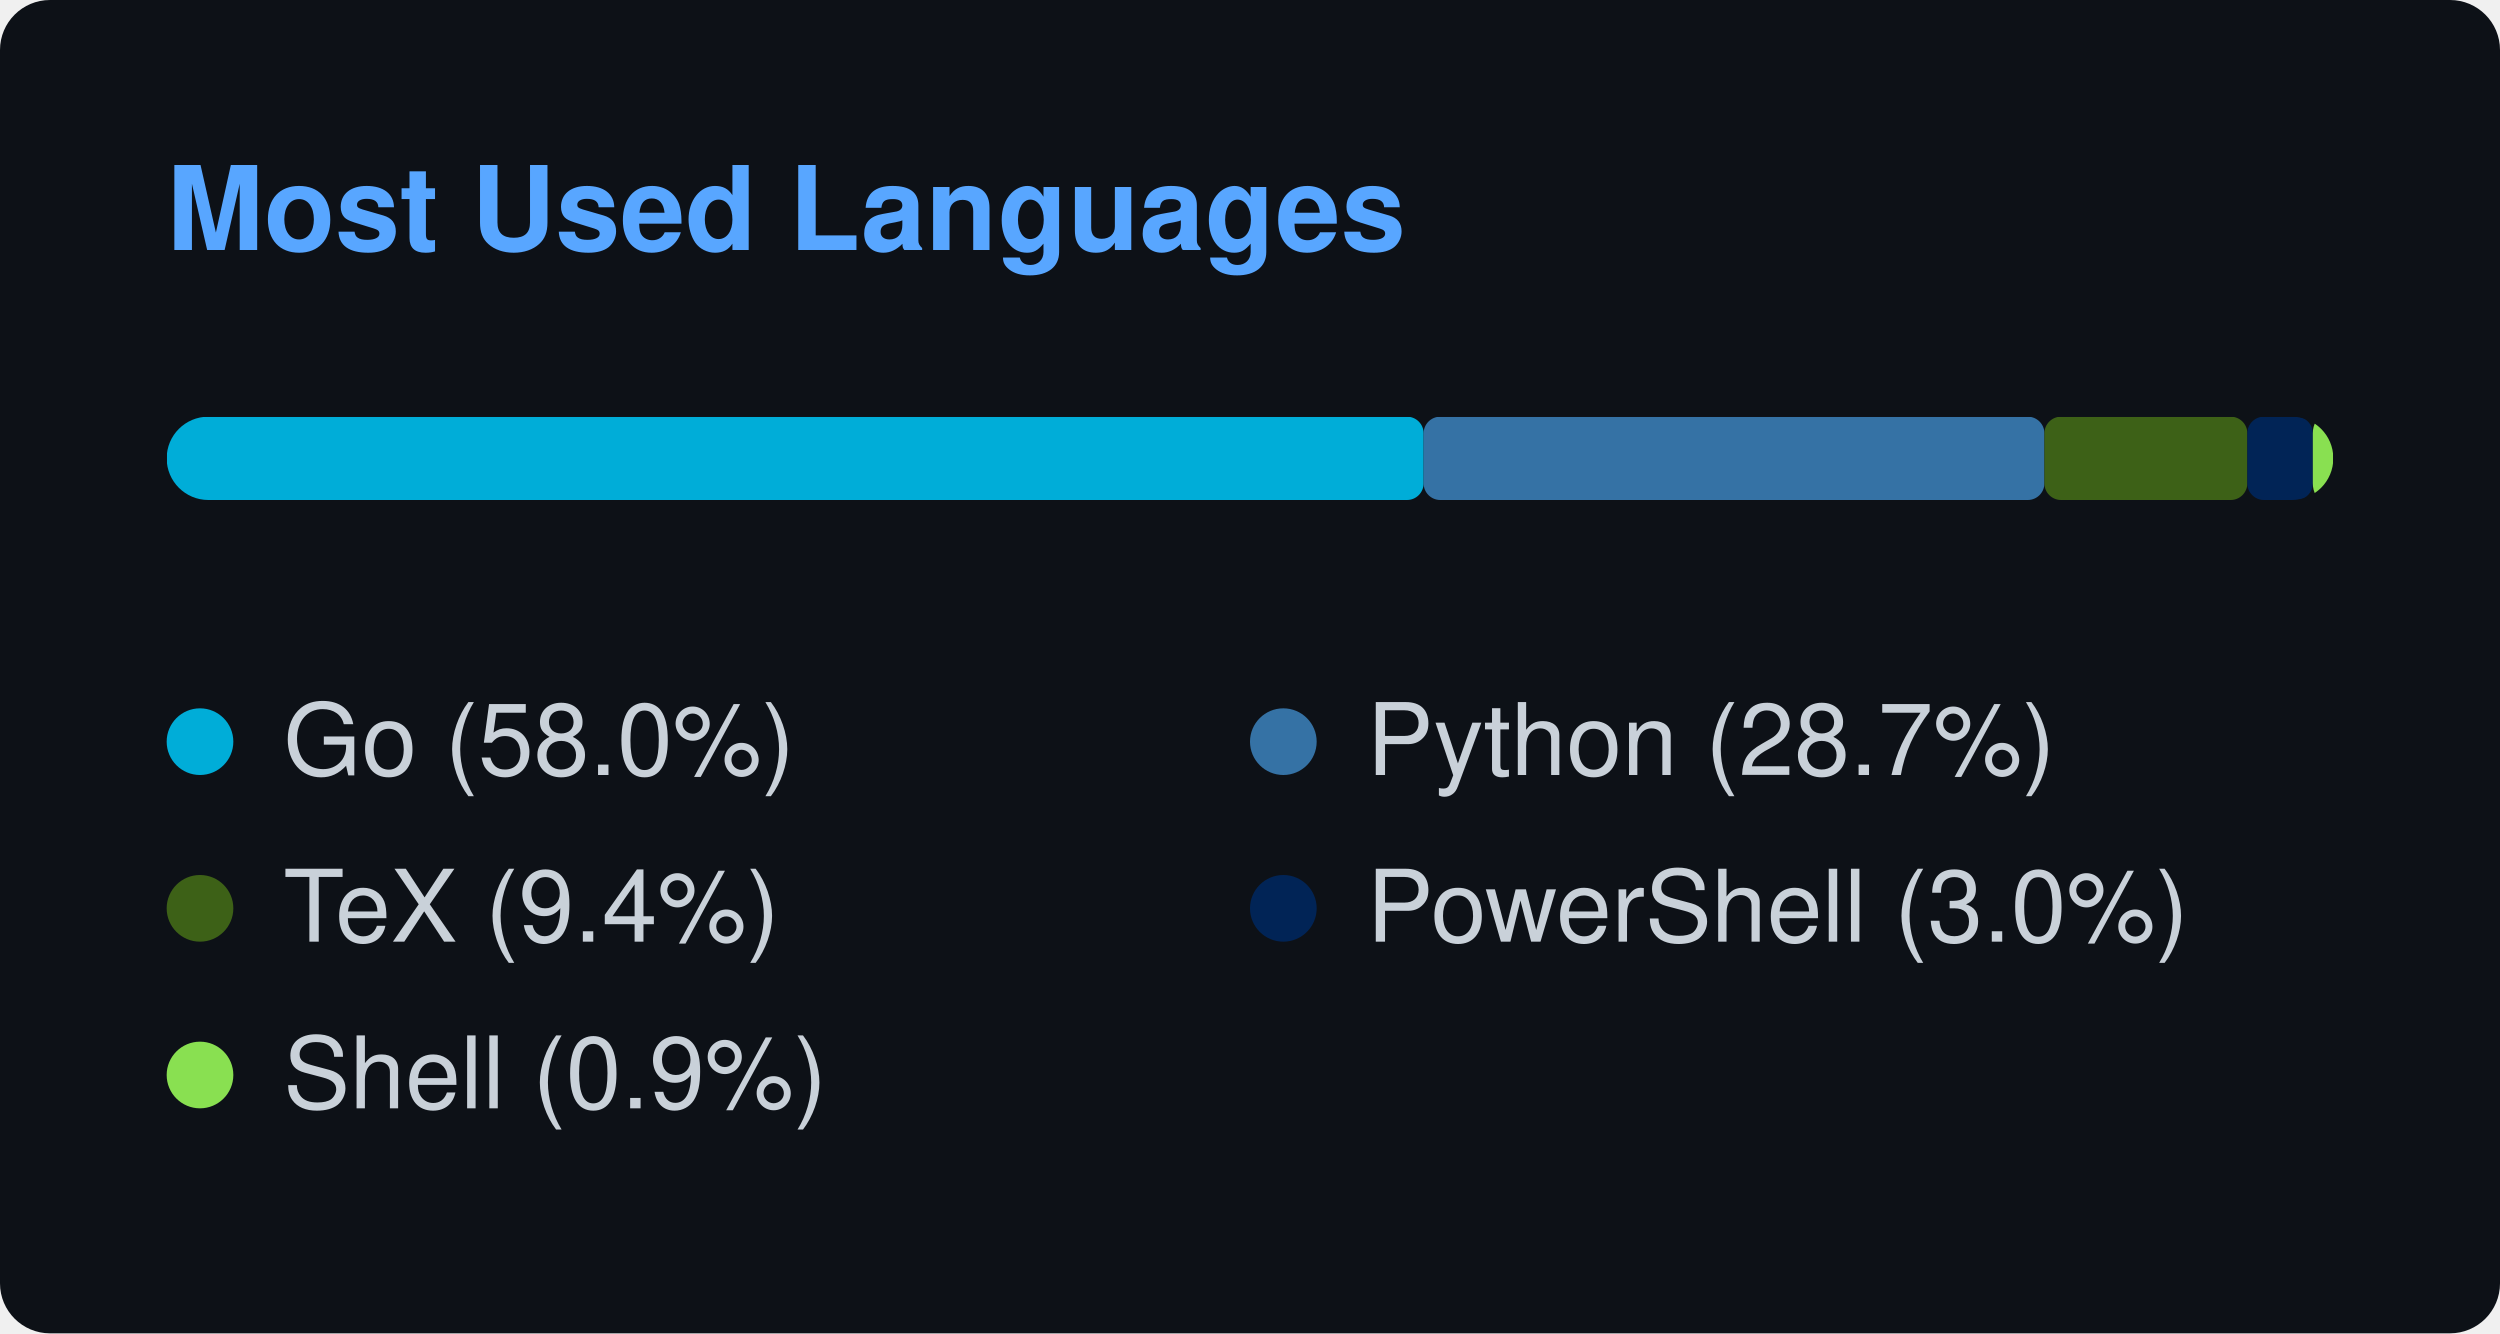
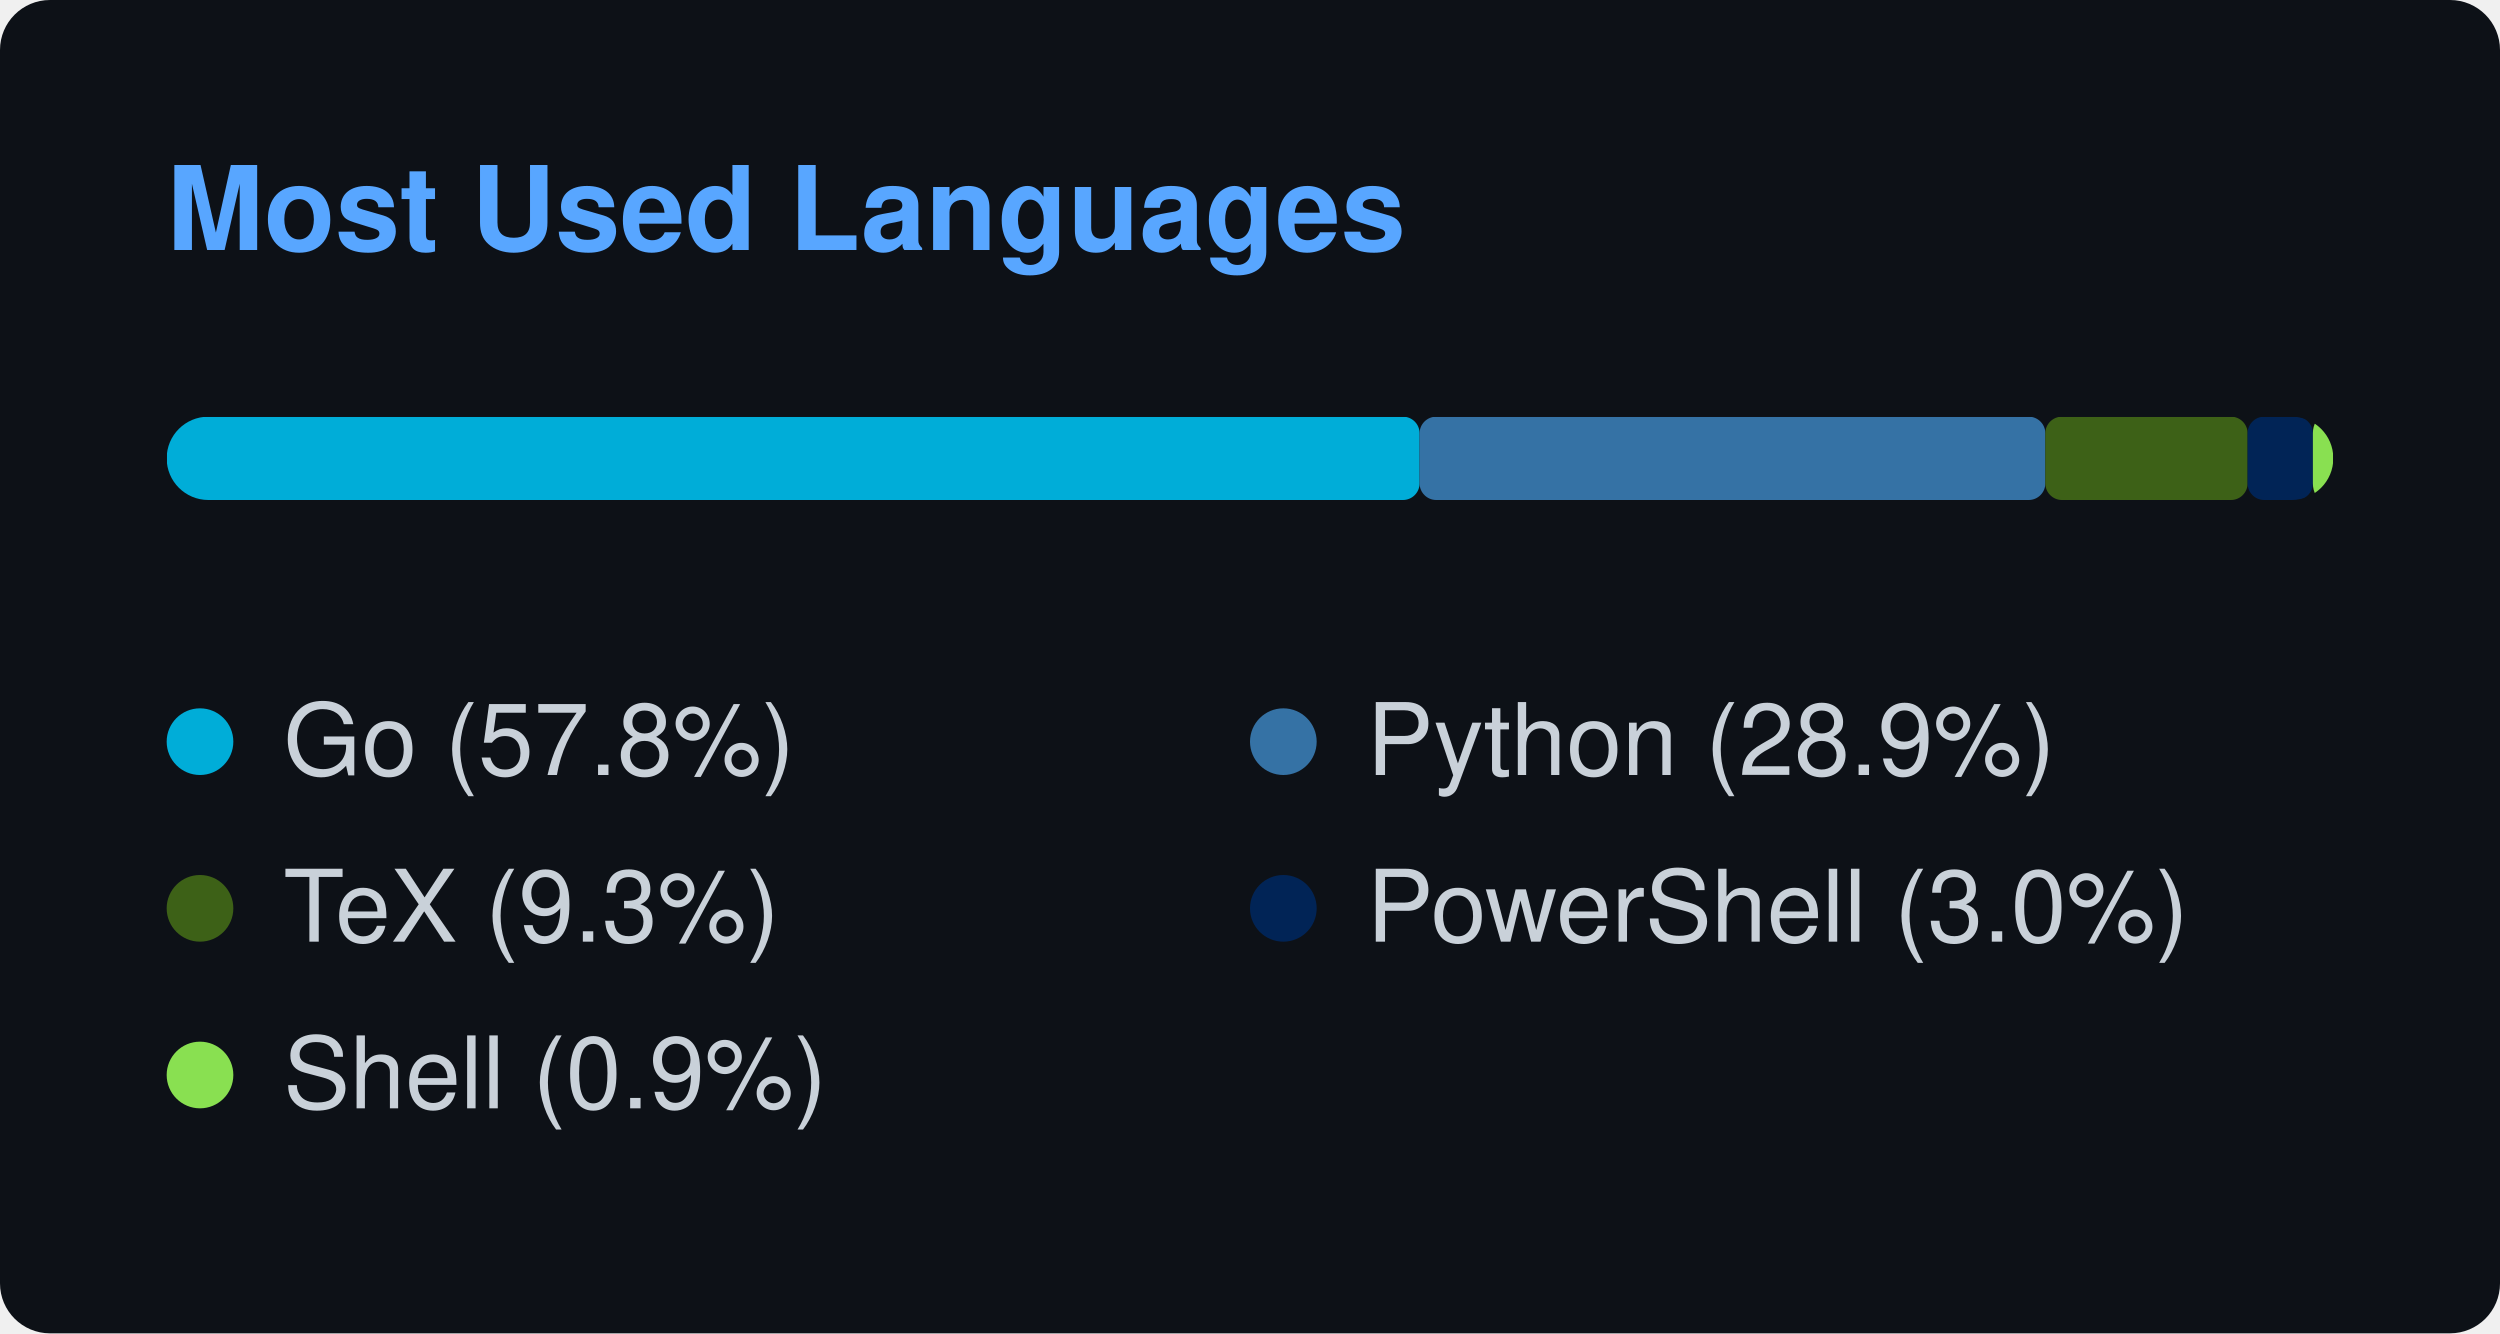
<svg xmlns="http://www.w3.org/2000/svg" width="300" height="160" viewBox="0 0 300 160">
  <style>
    text { font-family: -apple-system, BlinkMacSystemFont, "Segoe UI", Helvetica, Arial, sans-serif; font-size: 12px; fill: #c9d1d9; }
    .title { font-weight: 600; font-size: 14px; fill: #58a6ff; }
  </style>
  <rect width="100%" height="100%" rx="6" fill="#0d1117" />
  <text x="20" y="30" class="title">Most Used Languages</text>
  <svg x="20" y="50" width="260" height="10">
    <mask id="bar-mask">
      <rect width="260" height="10" rx="5" fill="#fff" />
    </mask>
    <g mask="url(#bar-mask)">
-       <rect x="0" y="0" width="150.835" height="10" fill="#00ADD8" rx="2" ry="2" />
-       <rect x="150.835" y="0" width="74.494" height="10" fill="#3572A5" rx="2" ry="2" />
-       <rect x="225.329" y="0" width="24.35" height="10" fill="#3D6117" rx="2" ry="2" />
-       <rect x="249.679" y="0" width="7.859" height="10" fill="#012456" rx="2" ry="2" />
-       <rect x="257.539" y="0" width="2.461" height="10" fill="#89e051" rx="2" ry="2" />
+       <rect x="0" y="0" width="150.351" height="10" fill="#00ADD8" rx="2" ry="2" />
+       <rect x="150.351" y="0" width="75.09" height="10" fill="#3572A5" rx="2" ry="2" />
+       <rect x="225.44" y="0" width="24.272" height="10" fill="#3D6117" rx="2" ry="2" />
+       <rect x="249.712" y="0" width="7.834" height="10" fill="#012456" rx="2" ry="2" />
+       <rect x="257.546" y="0" width="2.454" height="10" fill="#89e051" rx="2" ry="2" />
    </g>
  </svg>
  <g transform="translate(20, 85)">
    <circle cx="4" cy="4" r="4" fill="#00ADD8" />
-     <text x="14" y="8">Go (58.0%)</text>
+     <text x="14" y="8">Go (57.8%)</text>
  </g>
  <g transform="translate(150, 85)">
    <circle cx="4" cy="4" r="4" fill="#3572A5" />
-     <text x="14" y="8">Python (28.7%)</text>
+     <text x="14" y="8">Python (28.9%)</text>
  </g>
  <g transform="translate(20, 105)">
    <circle cx="4" cy="4" r="4" fill="#3D6117" />
-     <text x="14" y="8">TeX (9.4%)</text>
+     <text x="14" y="8">TeX (9.3%)</text>
  </g>
  <g transform="translate(150, 105)">
    <circle cx="4" cy="4" r="4" fill="#012456" />
    <text x="14" y="8">PowerShell (3.0%)</text>
  </g>
  <g transform="translate(20, 125)">
    <circle cx="4" cy="4" r="4" fill="#89e051" />
    <text x="14" y="8">Shell (0.9%)</text>
  </g>
</svg>
